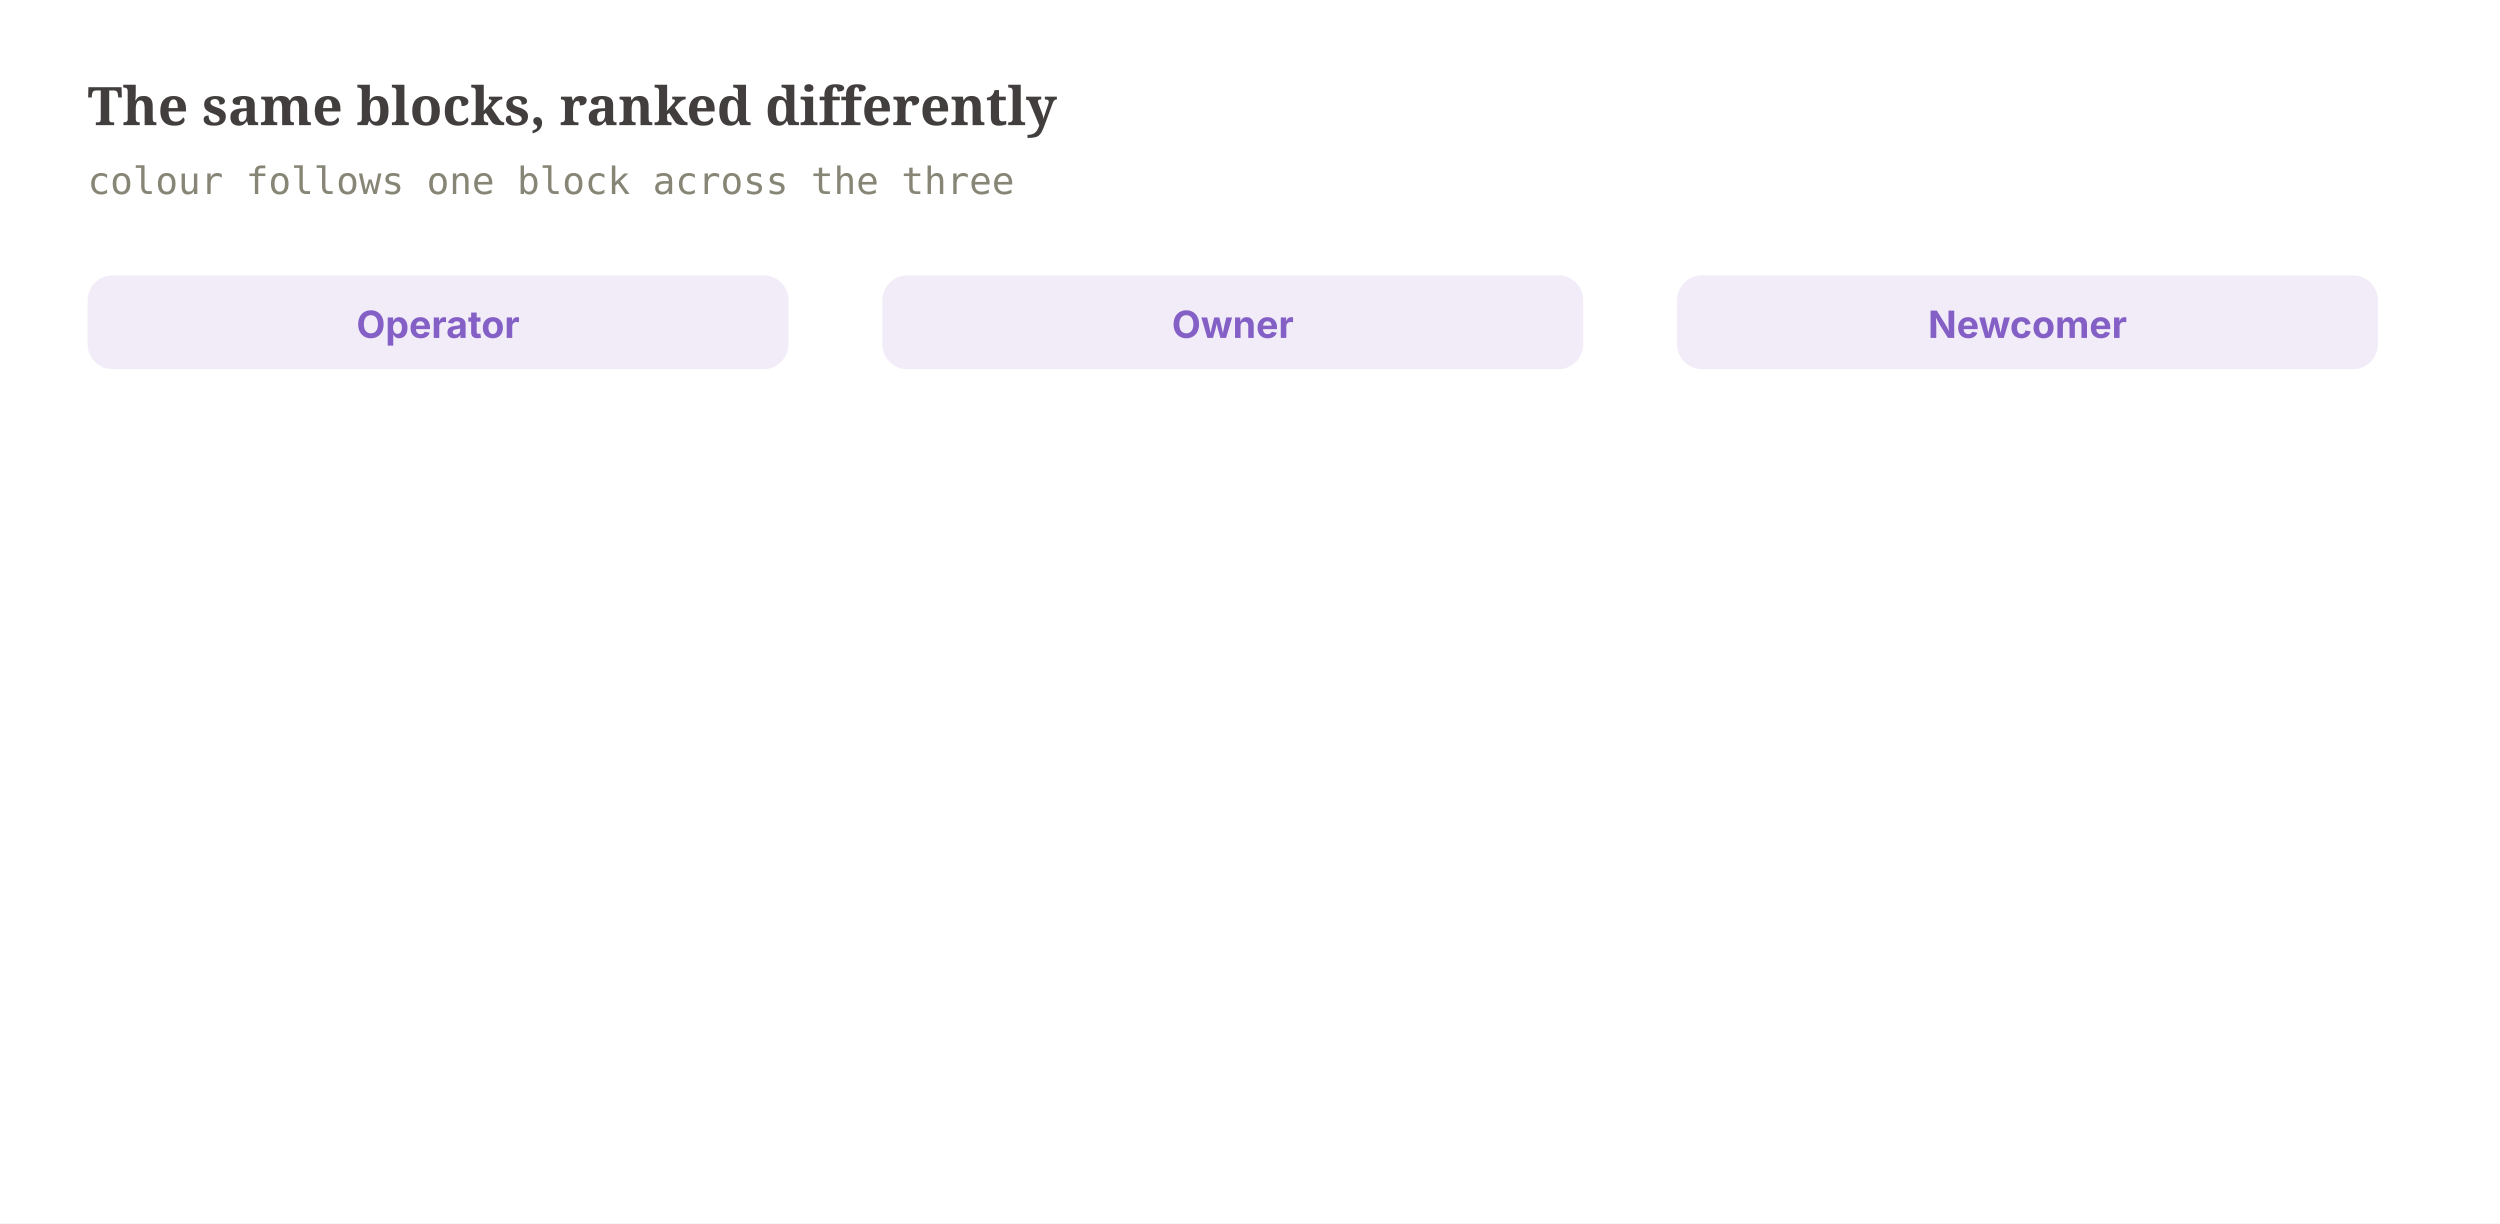
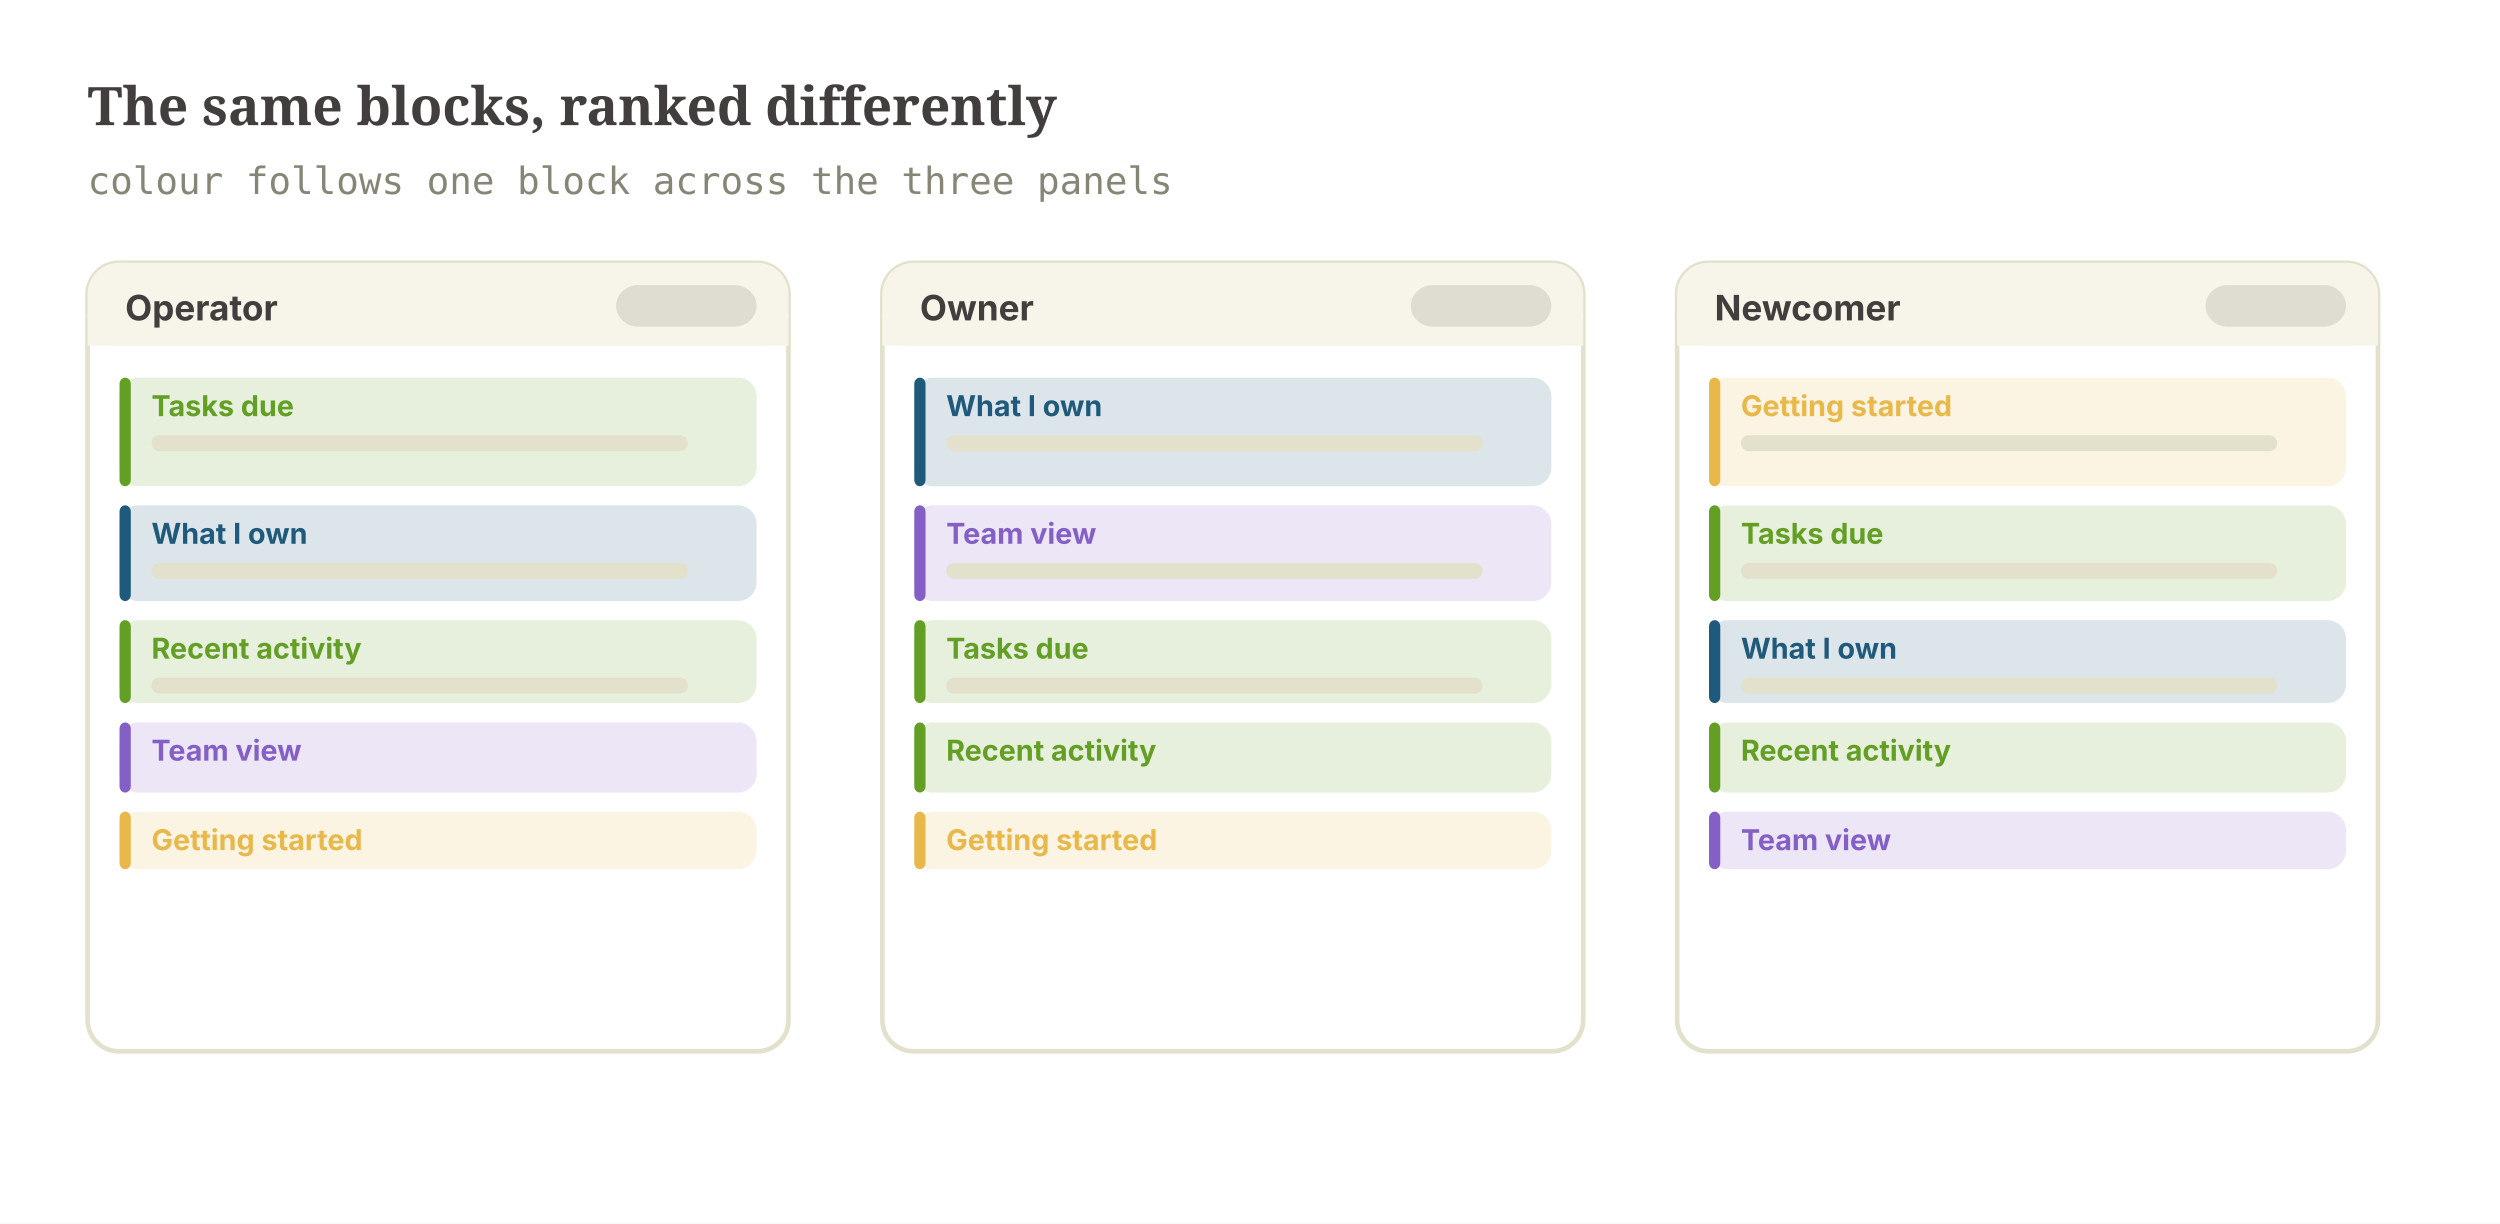
<svg xmlns="http://www.w3.org/2000/svg" width="799" height="391" viewBox="0 0 799 391" fill="none">
-   <style>.pb{opacity:0;animation:pb 7s ease-out infinite}@keyframes pb{0%{opacity:0;transform:translateY(8px)}14%,90%{opacity:1;transform:translateY(0)}100%{opacity:0}}@media (prefers-reduced-motion:reduce){*{animation:none!important}}</style>
-   <rect width="799" height="391" fill="#FFFFFF" />
-   <text x="28.0" y="40.0" font-family="'Mackinac','Fraunces',Georgia,serif" font-size="17" font-weight="600" fill="#423E3D" text-anchor="start">The same blocks, ranked differently</text>
-   <text x="28.0" y="62.0" font-family="'ApercuMono','JetBrains Mono',ui-monospace,monospace" font-size="12" font-weight="400" fill="#878676" text-anchor="start">colour follows one block across the three</text>
-   <rect x="28.0" y="88.0" width="224.0" height="30.0" rx="8.0" fill="#8460C6" opacity="0.12" />
-   <text x="140.0" y="108.0" font-family="'Diatype','Inter',system-ui,sans-serif" font-size="12" font-weight="700" fill="#8460C6" text-anchor="middle">Operator</text>
-   <rect x="28.0" y="130.0" width="224.0" height="44.0" rx="7.0" fill="#649F25" opacity="0.17" class="pb b0" style="animation-delay:0.00s" />
-   <rect x="28.0" y="130.0" width="4.0" height="44.0" rx="2.0" fill="#649F25" class="pb b0" style="animation-delay:0.00s" />
-   <text x="42.0" y="152.0" font-family="'Diatype','Inter',system-ui,sans-serif" font-size="10" font-weight="700" fill="#649F25" text-anchor="start" class="pb b0">Tasks due</text>
-   <rect x="28.0" y="180.0" width="224.0" height="40.0" rx="7.0" fill="#1F597B" opacity="0.17" class="pb b1" style="animation-delay:0.10s" />
-   <rect x="28.0" y="180.0" width="4.0" height="40.0" rx="2.0" fill="#1F597B" class="pb b1" style="animation-delay:0.10s" />
-   <text x="42.0" y="202.0" font-family="'Diatype','Inter',system-ui,sans-serif" font-size="10" font-weight="700" fill="#1F597B" text-anchor="start" class="pb b1">What I own</text>
-   <rect x="28.0" y="226.0" width="224.0" height="36.0" rx="7.0" fill="#649F25" opacity="0.17" class="pb b2" style="animation-delay:0.20s" />
-   <rect x="28.0" y="226.0" width="4.0" height="36.0" rx="2.0" fill="#649F25" class="pb b2" style="animation-delay:0.20s" />
-   <text x="42.0" y="248.0" font-family="'Diatype','Inter',system-ui,sans-serif" font-size="10" font-weight="700" fill="#649F25" text-anchor="start" class="pb b2">Recent activity</text>
-   <rect x="28.0" y="268.0" width="224.0" height="32.0" rx="7.0" fill="#8460C6" opacity="0.17" class="pb b3" style="animation-delay:0.30s" />
-   <rect x="28.0" y="268.0" width="4.0" height="32.0" rx="2.0" fill="#8460C6" class="pb b3" style="animation-delay:0.30s" />
-   <text x="42.0" y="290.0" font-family="'Diatype','Inter',system-ui,sans-serif" font-size="10" font-weight="700" fill="#8460C6" text-anchor="start" class="pb b3">Team view</text>
-   <rect x="28.0" y="306.0" width="224.0" height="28.0" rx="7.0" fill="#E8B84B" opacity="0.17" class="pb b4" style="animation-delay:0.40s" />
-   <rect x="28.0" y="306.0" width="4.0" height="28.0" rx="2.0" fill="#E8B84B" class="pb b4" style="animation-delay:0.40s" />
-   <text x="42.0" y="328.0" font-family="'Diatype','Inter',system-ui,sans-serif" font-size="10" font-weight="700" fill="#E8B84B" text-anchor="start" class="pb b4">Getting started</text>
-   <rect x="282.0" y="88.0" width="224.0" height="30.0" rx="8.0" fill="#8460C6" opacity="0.12" />
-   <text x="394.0" y="108.0" font-family="'Diatype','Inter',system-ui,sans-serif" font-size="12" font-weight="700" fill="#8460C6" text-anchor="middle">Owner</text>
-   <rect x="282.0" y="130.0" width="224.0" height="44.0" rx="7.0" fill="#1F597B" opacity="0.17" class="pb b0" style="animation-delay:0.00s" />
-   <rect x="282.0" y="130.0" width="4.0" height="44.0" rx="2.0" fill="#1F597B" class="pb b0" style="animation-delay:0.00s" />
-   <text x="296.0" y="152.0" font-family="'Diatype','Inter',system-ui,sans-serif" font-size="10" font-weight="700" fill="#1F597B" text-anchor="start" class="pb b0">What I own</text>
-   <rect x="282.0" y="180.0" width="224.0" height="40.0" rx="7.0" fill="#8460C6" opacity="0.17" class="pb b1" style="animation-delay:0.10s" />
-   <rect x="282.0" y="180.0" width="4.0" height="40.0" rx="2.0" fill="#8460C6" class="pb b1" style="animation-delay:0.10s" />
-   <text x="296.0" y="202.0" font-family="'Diatype','Inter',system-ui,sans-serif" font-size="10" font-weight="700" fill="#8460C6" text-anchor="start" class="pb b1">Team view</text>
-   <rect x="282.0" y="226.0" width="224.0" height="36.0" rx="7.0" fill="#649F25" opacity="0.17" class="pb b2" style="animation-delay:0.20s" />
-   <rect x="282.0" y="226.0" width="4.0" height="36.0" rx="2.0" fill="#649F25" class="pb b2" style="animation-delay:0.20s" />
-   <text x="296.0" y="248.0" font-family="'Diatype','Inter',system-ui,sans-serif" font-size="10" font-weight="700" fill="#649F25" text-anchor="start" class="pb b2">Tasks due</text>
-   <rect x="282.0" y="268.0" width="224.0" height="32.0" rx="7.0" fill="#649F25" opacity="0.17" class="pb b3" style="animation-delay:0.30s" />
-   <rect x="282.0" y="268.0" width="4.0" height="32.0" rx="2.0" fill="#649F25" class="pb b3" style="animation-delay:0.30s" />
-   <text x="296.0" y="290.0" font-family="'Diatype','Inter',system-ui,sans-serif" font-size="10" font-weight="700" fill="#649F25" text-anchor="start" class="pb b3">Recent activity</text>
-   <rect x="282.0" y="306.0" width="224.0" height="28.0" rx="7.0" fill="#E8B84B" opacity="0.17" class="pb b4" style="animation-delay:0.40s" />
-   <rect x="282.0" y="306.0" width="4.0" height="28.0" rx="2.0" fill="#E8B84B" class="pb b4" style="animation-delay:0.40s" />
-   <text x="296.0" y="328.0" font-family="'Diatype','Inter',system-ui,sans-serif" font-size="10" font-weight="700" fill="#E8B84B" text-anchor="start" class="pb b4">Getting started</text>
-   <rect x="536.0" y="88.0" width="224.0" height="30.0" rx="8.0" fill="#8460C6" opacity="0.12" />
-   <text x="648.0" y="108.0" font-family="'Diatype','Inter',system-ui,sans-serif" font-size="12" font-weight="700" fill="#8460C6" text-anchor="middle">Newcomer</text>
-   <rect x="536.0" y="130.0" width="224.0" height="44.0" rx="7.0" fill="#E8B84B" opacity="0.17" class="pb b0" style="animation-delay:0.00s" />
-   <rect x="536.0" y="130.0" width="4.0" height="44.0" rx="2.0" fill="#E8B84B" class="pb b0" style="animation-delay:0.00s" />
-   <text x="550.0" y="152.0" font-family="'Diatype','Inter',system-ui,sans-serif" font-size="10" font-weight="700" fill="#E8B84B" text-anchor="start" class="pb b0">Getting started</text>
-   <rect x="536.0" y="180.0" width="224.0" height="40.0" rx="7.0" fill="#649F25" opacity="0.17" class="pb b1" style="animation-delay:0.10s" />
-   <rect x="536.0" y="180.0" width="4.0" height="40.0" rx="2.0" fill="#649F25" class="pb b1" style="animation-delay:0.10s" />
-   <text x="550.0" y="202.0" font-family="'Diatype','Inter',system-ui,sans-serif" font-size="10" font-weight="700" fill="#649F25" text-anchor="start" class="pb b1">Tasks due</text>
-   <rect x="536.0" y="226.0" width="224.0" height="36.0" rx="7.0" fill="#1F597B" opacity="0.17" class="pb b2" style="animation-delay:0.20s" />
-   <rect x="536.0" y="226.0" width="4.0" height="36.0" rx="2.0" fill="#1F597B" class="pb b2" style="animation-delay:0.20s" />
-   <text x="550.0" y="248.0" font-family="'Diatype','Inter',system-ui,sans-serif" font-size="10" font-weight="700" fill="#1F597B" text-anchor="start" class="pb b2">What I own</text>
-   <rect x="536.0" y="268.0" width="224.0" height="32.0" rx="7.0" fill="#649F25" opacity="0.17" class="pb b3" style="animation-delay:0.30s" />
-   <rect x="536.0" y="268.0" width="4.0" height="32.0" rx="2.0" fill="#649F25" class="pb b3" style="animation-delay:0.30s" />
-   <text x="550.0" y="290.0" font-family="'Diatype','Inter',system-ui,sans-serif" font-size="10" font-weight="700" fill="#649F25" text-anchor="start" class="pb b3">Recent activity</text>
-   <rect x="536.0" y="306.0" width="224.0" height="28.0" rx="7.0" fill="#8460C6" opacity="0.17" class="pb b4" style="animation-delay:0.40s" />
-   <rect x="536.0" y="306.0" width="4.0" height="28.0" rx="2.0" fill="#8460C6" class="pb b4" style="animation-delay:0.40s" />
-   <text x="550.0" y="328.0" font-family="'Diatype','Inter',system-ui,sans-serif" font-size="10" font-weight="700" fill="#8460C6" text-anchor="start" class="pb b4">Team view</text>
+   <rect x="0.0" y="0.0" width="799.0" height="391.0" rx="0.0" fill="#FFFFFF" />
+   <text x="28.0" y="40.0" font-family="'Fraunces',serif" font-size="17" font-weight="600" fill="#423E3D" text-anchor="start">The same blocks, ranked differently</text>
+   <text x="28.0" y="62.0" font-family="'JetBrains Mono',monospace" font-size="12" font-weight="400" fill="#878676" text-anchor="start">colour follows one block across the three panels</text>
+   <rect x="28.0" y="84.0" width="224.0" height="252.0" rx="10.0" fill="#FFFFFF" stroke="#E3E1CC" stroke-width="1.5" />
+   <rect x="28.0" y="84.0" width="224.0" height="26.5" rx="10.0" fill="#F7F5EA" />
+   <rect x="28.0" y="100.3" width="224.0" height="10.2" rx="0.0" fill="#F7F5EA" />
+   <text x="40.0" y="102.4" font-family="'Inter',sans-serif" font-size="11.22" font-weight="700" fill="#423E3D" text-anchor="start">Operator</text>
+   <rect x="196.9" y="91.1" width="44.9" height="13.3" rx="7.1" fill="#878676" opacity="0.22" />
+   <rect x="38.2" y="120.7" width="203.6" height="34.7" rx="6.0" fill="#649F25" opacity="0.16" />
+   <rect x="38.2" y="120.7" width="3.6" height="34.7" rx="2.0" fill="#649F25" />
+   <text x="48.4" y="133.0" font-family="'Inter',sans-serif" font-size="9.18" font-weight="700" fill="#649F25" text-anchor="start">Tasks due</text>
+   <rect x="48.4" y="139.1" width="171.4" height="5.1" rx="2.5" fill="#E3E1CC" />
+   <rect x="38.2" y="161.5" width="203.6" height="30.6" rx="6.0" fill="#1F597B" opacity="0.16" />
+   <rect x="38.2" y="161.5" width="3.6" height="30.6" rx="2.0" fill="#1F597B" />
+   <text x="48.4" y="173.8" font-family="'Inter',sans-serif" font-size="9.18" font-weight="700" fill="#1F597B" text-anchor="start">What I own</text>
+   <rect x="48.4" y="179.9" width="171.4" height="5.1" rx="2.5" fill="#E3E1CC" />
+   <rect x="38.2" y="198.2" width="203.6" height="26.5" rx="6.0" fill="#649F25" opacity="0.16" />
+   <rect x="38.2" y="198.2" width="3.6" height="26.5" rx="2.0" fill="#649F25" />
+   <text x="48.4" y="210.5" font-family="'Inter',sans-serif" font-size="9.18" font-weight="700" fill="#649F25" text-anchor="start">Recent activity</text>
+   <rect x="48.4" y="216.6" width="171.4" height="5.1" rx="2.5" fill="#E3E1CC" />
+   <rect x="38.2" y="230.9" width="203.6" height="22.4" rx="6.0" fill="#8460C6" opacity="0.16" />
+   <rect x="38.2" y="230.9" width="3.6" height="22.4" rx="2.0" fill="#8460C6" />
+   <text x="48.4" y="243.1" font-family="'Inter',sans-serif" font-size="9.18" font-weight="700" fill="#8460C6" text-anchor="start">Team view</text>
+   <rect x="38.2" y="259.4" width="203.6" height="18.4" rx="6.0" fill="#E8B84B" opacity="0.16" />
+   <rect x="38.2" y="259.4" width="3.6" height="18.4" rx="2.0" fill="#E8B84B" />
+   <text x="48.4" y="271.7" font-family="'Inter',sans-serif" font-size="9.18" font-weight="700" fill="#E8B84B" text-anchor="start">Getting started</text>
+   <rect x="282.0" y="84.0" width="224.0" height="252.0" rx="10.0" fill="#FFFFFF" stroke="#E3E1CC" stroke-width="1.5" />
+   <rect x="282.0" y="84.0" width="224.0" height="26.5" rx="10.0" fill="#F7F5EA" />
+   <rect x="282.0" y="100.3" width="224.0" height="10.2" rx="0.0" fill="#F7F5EA" />
+   <text x="294.0" y="102.4" font-family="'Inter',sans-serif" font-size="11.22" font-weight="700" fill="#423E3D" text-anchor="start">Owner</text>
+   <rect x="450.9" y="91.1" width="44.9" height="13.3" rx="7.1" fill="#878676" opacity="0.22" />
+   <rect x="292.2" y="120.7" width="203.6" height="34.7" rx="6.0" fill="#1F597B" opacity="0.16" />
+   <rect x="292.2" y="120.7" width="3.6" height="34.7" rx="2.0" fill="#1F597B" />
+   <text x="302.4" y="133.0" font-family="'Inter',sans-serif" font-size="9.18" font-weight="700" fill="#1F597B" text-anchor="start">What I own</text>
+   <rect x="302.4" y="139.1" width="171.4" height="5.1" rx="2.5" fill="#E3E1CC" />
+   <rect x="292.2" y="161.5" width="203.6" height="30.6" rx="6.0" fill="#8460C6" opacity="0.16" />
+   <rect x="292.2" y="161.5" width="3.6" height="30.6" rx="2.0" fill="#8460C6" />
+   <text x="302.4" y="173.8" font-family="'Inter',sans-serif" font-size="9.18" font-weight="700" fill="#8460C6" text-anchor="start">Team view</text>
+   <rect x="302.4" y="179.9" width="171.4" height="5.1" rx="2.5" fill="#E3E1CC" />
+   <rect x="292.2" y="198.2" width="203.6" height="26.5" rx="6.0" fill="#649F25" opacity="0.16" />
+   <rect x="292.2" y="198.2" width="3.6" height="26.5" rx="2.0" fill="#649F25" />
+   <text x="302.4" y="210.5" font-family="'Inter',sans-serif" font-size="9.18" font-weight="700" fill="#649F25" text-anchor="start">Tasks due</text>
+   <rect x="302.4" y="216.6" width="171.4" height="5.1" rx="2.5" fill="#E3E1CC" />
+   <rect x="292.2" y="230.9" width="203.6" height="22.4" rx="6.0" fill="#649F25" opacity="0.16" />
+   <rect x="292.2" y="230.9" width="3.6" height="22.4" rx="2.0" fill="#649F25" />
+   <text x="302.4" y="243.1" font-family="'Inter',sans-serif" font-size="9.18" font-weight="700" fill="#649F25" text-anchor="start">Recent activity</text>
+   <rect x="292.2" y="259.4" width="203.6" height="18.4" rx="6.0" fill="#E8B84B" opacity="0.16" />
+   <rect x="292.2" y="259.4" width="3.6" height="18.4" rx="2.0" fill="#E8B84B" />
+   <text x="302.4" y="271.7" font-family="'Inter',sans-serif" font-size="9.18" font-weight="700" fill="#E8B84B" text-anchor="start">Getting started</text>
+   <rect x="536.0" y="84.0" width="224.0" height="252.0" rx="10.0" fill="#FFFFFF" stroke="#E3E1CC" stroke-width="1.5" />
+   <rect x="536.0" y="84.0" width="224.0" height="26.5" rx="10.0" fill="#F7F5EA" />
+   <rect x="536.0" y="100.3" width="224.0" height="10.2" rx="0.0" fill="#F7F5EA" />
+   <text x="548.0" y="102.4" font-family="'Inter',sans-serif" font-size="11.22" font-weight="700" fill="#423E3D" text-anchor="start">Newcomer</text>
+   <rect x="704.9" y="91.1" width="44.9" height="13.3" rx="7.1" fill="#878676" opacity="0.22" />
+   <rect x="546.2" y="120.7" width="203.6" height="34.7" rx="6.0" fill="#E8B84B" opacity="0.16" />
+   <rect x="546.2" y="120.7" width="3.6" height="34.7" rx="2.0" fill="#E8B84B" />
+   <text x="556.4" y="133.0" font-family="'Inter',sans-serif" font-size="9.18" font-weight="700" fill="#E8B84B" text-anchor="start">Getting started</text>
+   <rect x="556.4" y="139.1" width="171.4" height="5.1" rx="2.5" fill="#E3E1CC" />
+   <rect x="546.2" y="161.5" width="203.6" height="30.6" rx="6.0" fill="#649F25" opacity="0.16" />
+   <rect x="546.2" y="161.5" width="3.6" height="30.6" rx="2.0" fill="#649F25" />
+   <text x="556.4" y="173.8" font-family="'Inter',sans-serif" font-size="9.18" font-weight="700" fill="#649F25" text-anchor="start">Tasks due</text>
+   <rect x="556.4" y="179.9" width="171.4" height="5.1" rx="2.5" fill="#E3E1CC" />
+   <rect x="546.2" y="198.2" width="203.6" height="26.5" rx="6.0" fill="#1F597B" opacity="0.16" />
+   <rect x="546.2" y="198.2" width="3.6" height="26.5" rx="2.0" fill="#1F597B" />
+   <text x="556.4" y="210.5" font-family="'Inter',sans-serif" font-size="9.18" font-weight="700" fill="#1F597B" text-anchor="start">What I own</text>
+   <rect x="556.4" y="216.6" width="171.4" height="5.1" rx="2.5" fill="#E3E1CC" />
+   <rect x="546.2" y="230.9" width="203.6" height="22.4" rx="6.0" fill="#649F25" opacity="0.16" />
+   <rect x="546.2" y="230.9" width="3.6" height="22.4" rx="2.0" fill="#649F25" />
+   <text x="556.4" y="243.1" font-family="'Inter',sans-serif" font-size="9.18" font-weight="700" fill="#649F25" text-anchor="start">Recent activity</text>
+   <rect x="546.2" y="259.4" width="203.6" height="18.4" rx="6.0" fill="#8460C6" opacity="0.16" />
+   <rect x="546.2" y="259.4" width="3.6" height="18.4" rx="2.0" fill="#8460C6" />
+   <text x="556.4" y="271.7" font-family="'Inter',sans-serif" font-size="9.18" font-weight="700" fill="#8460C6" text-anchor="start">Team view</text>
</svg>
